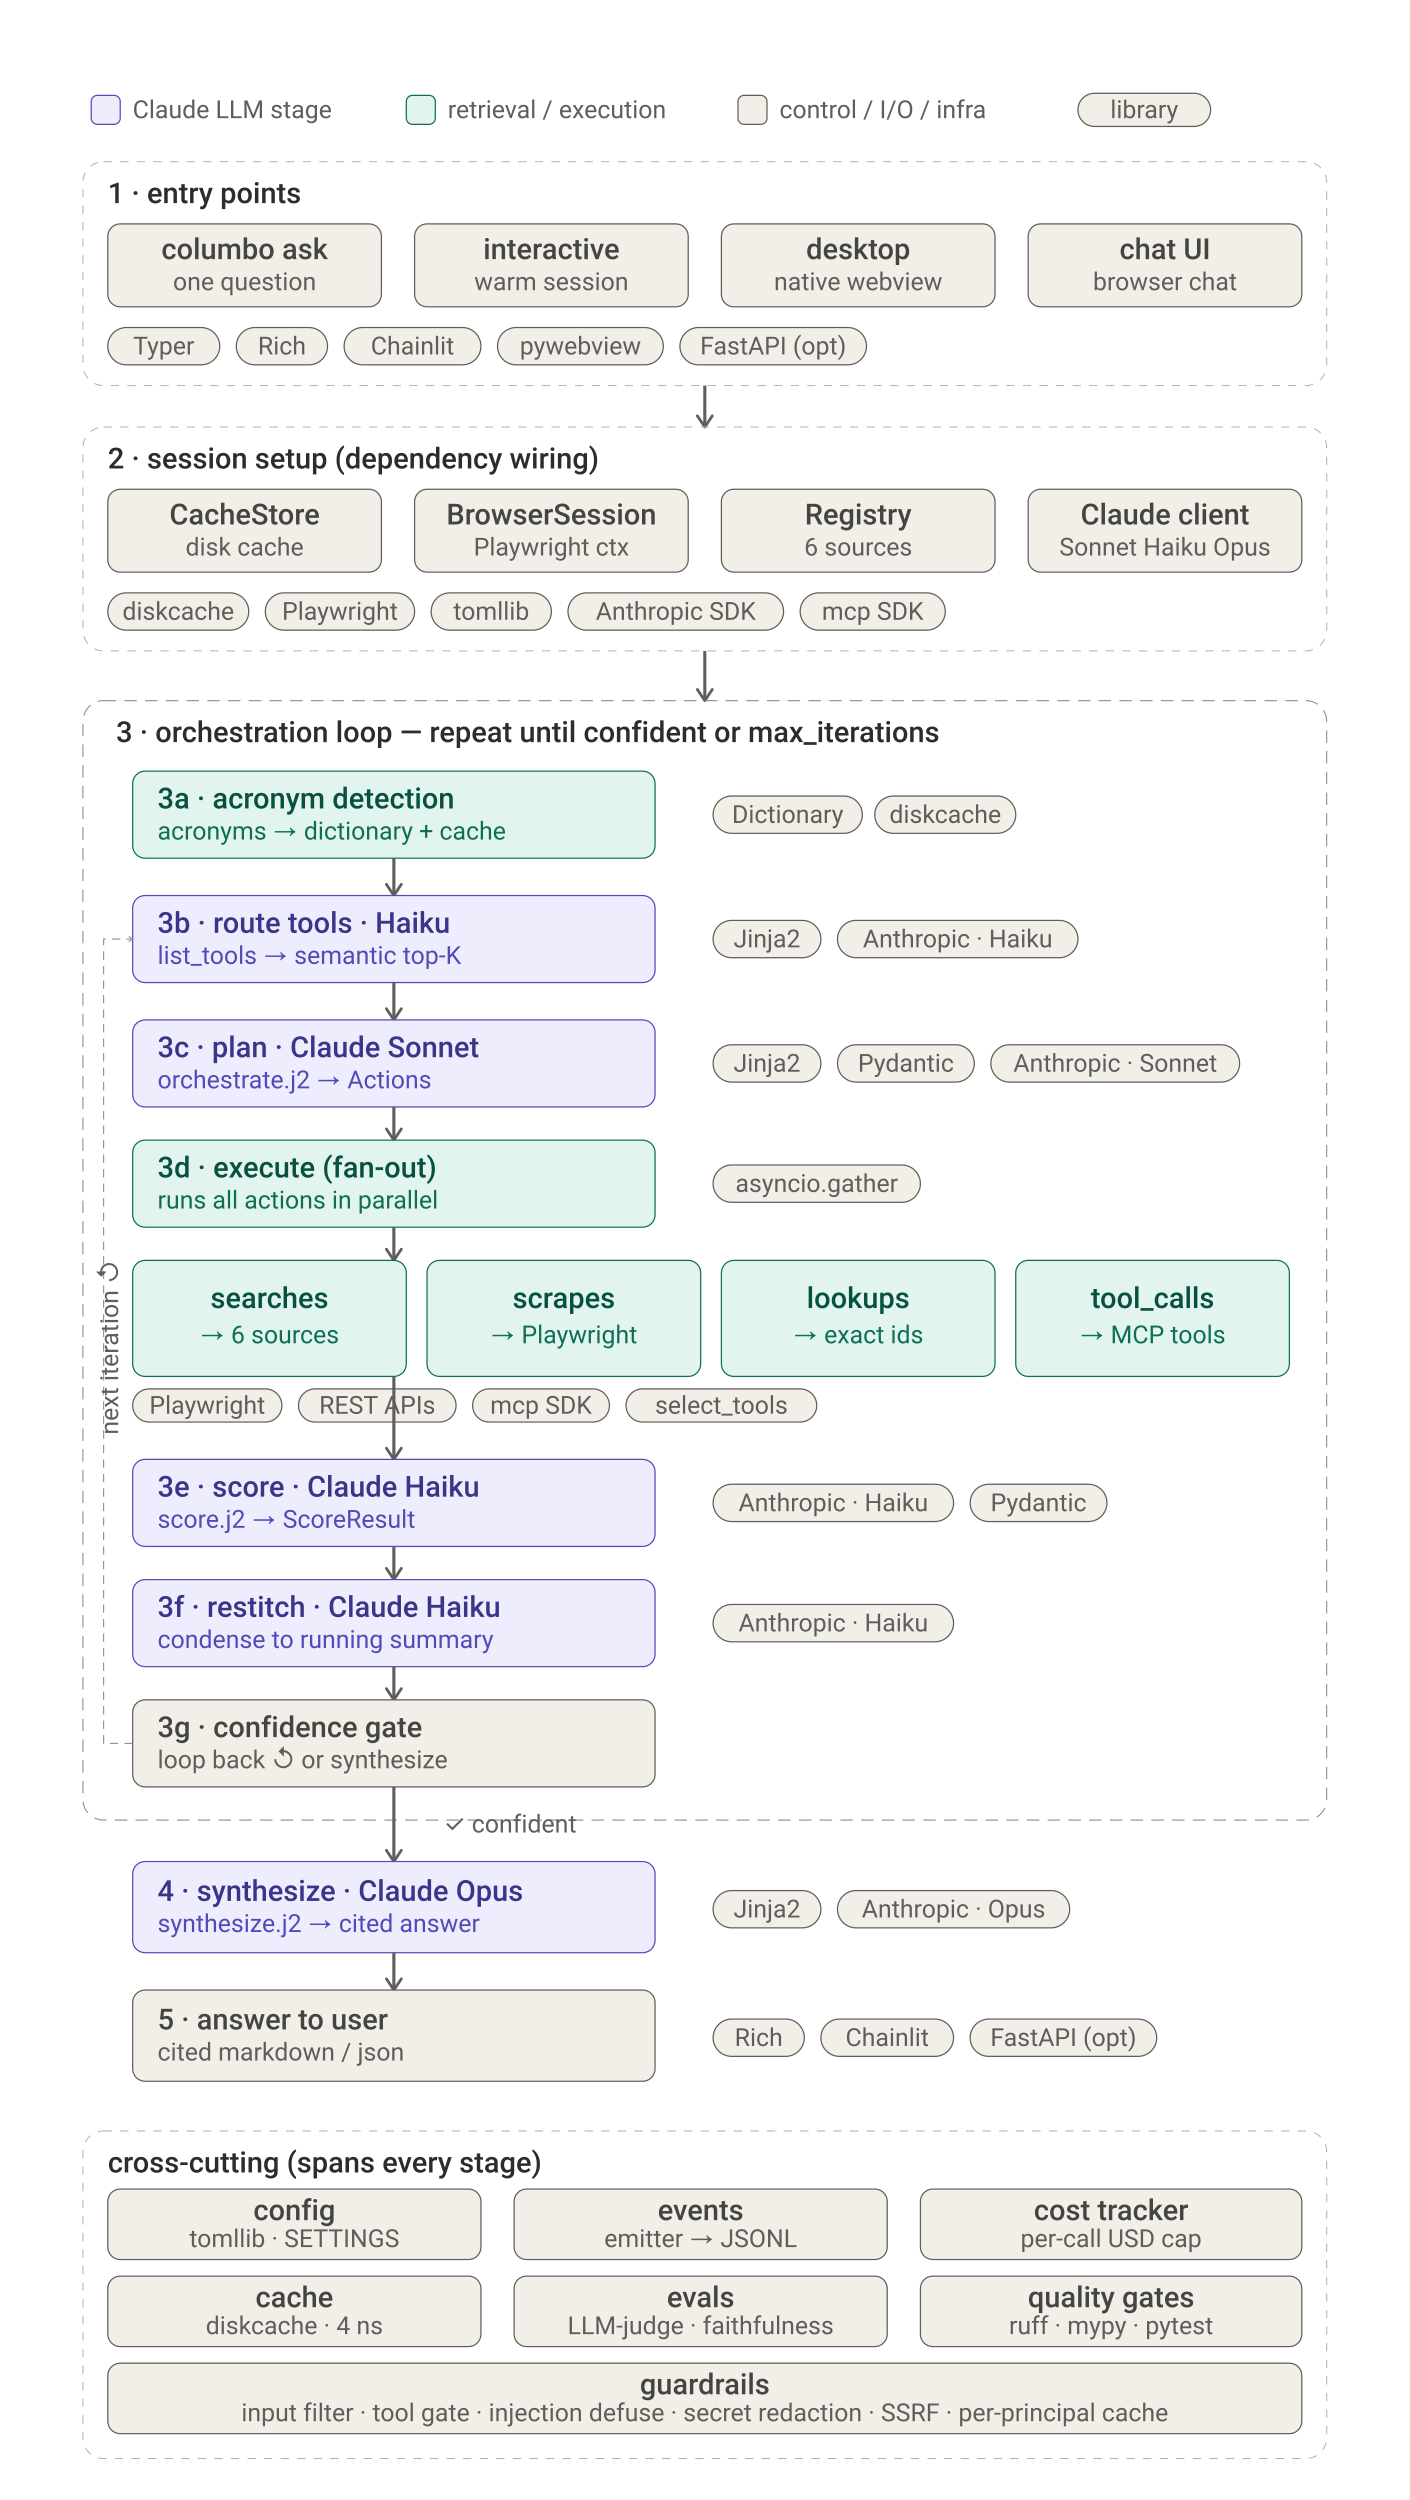
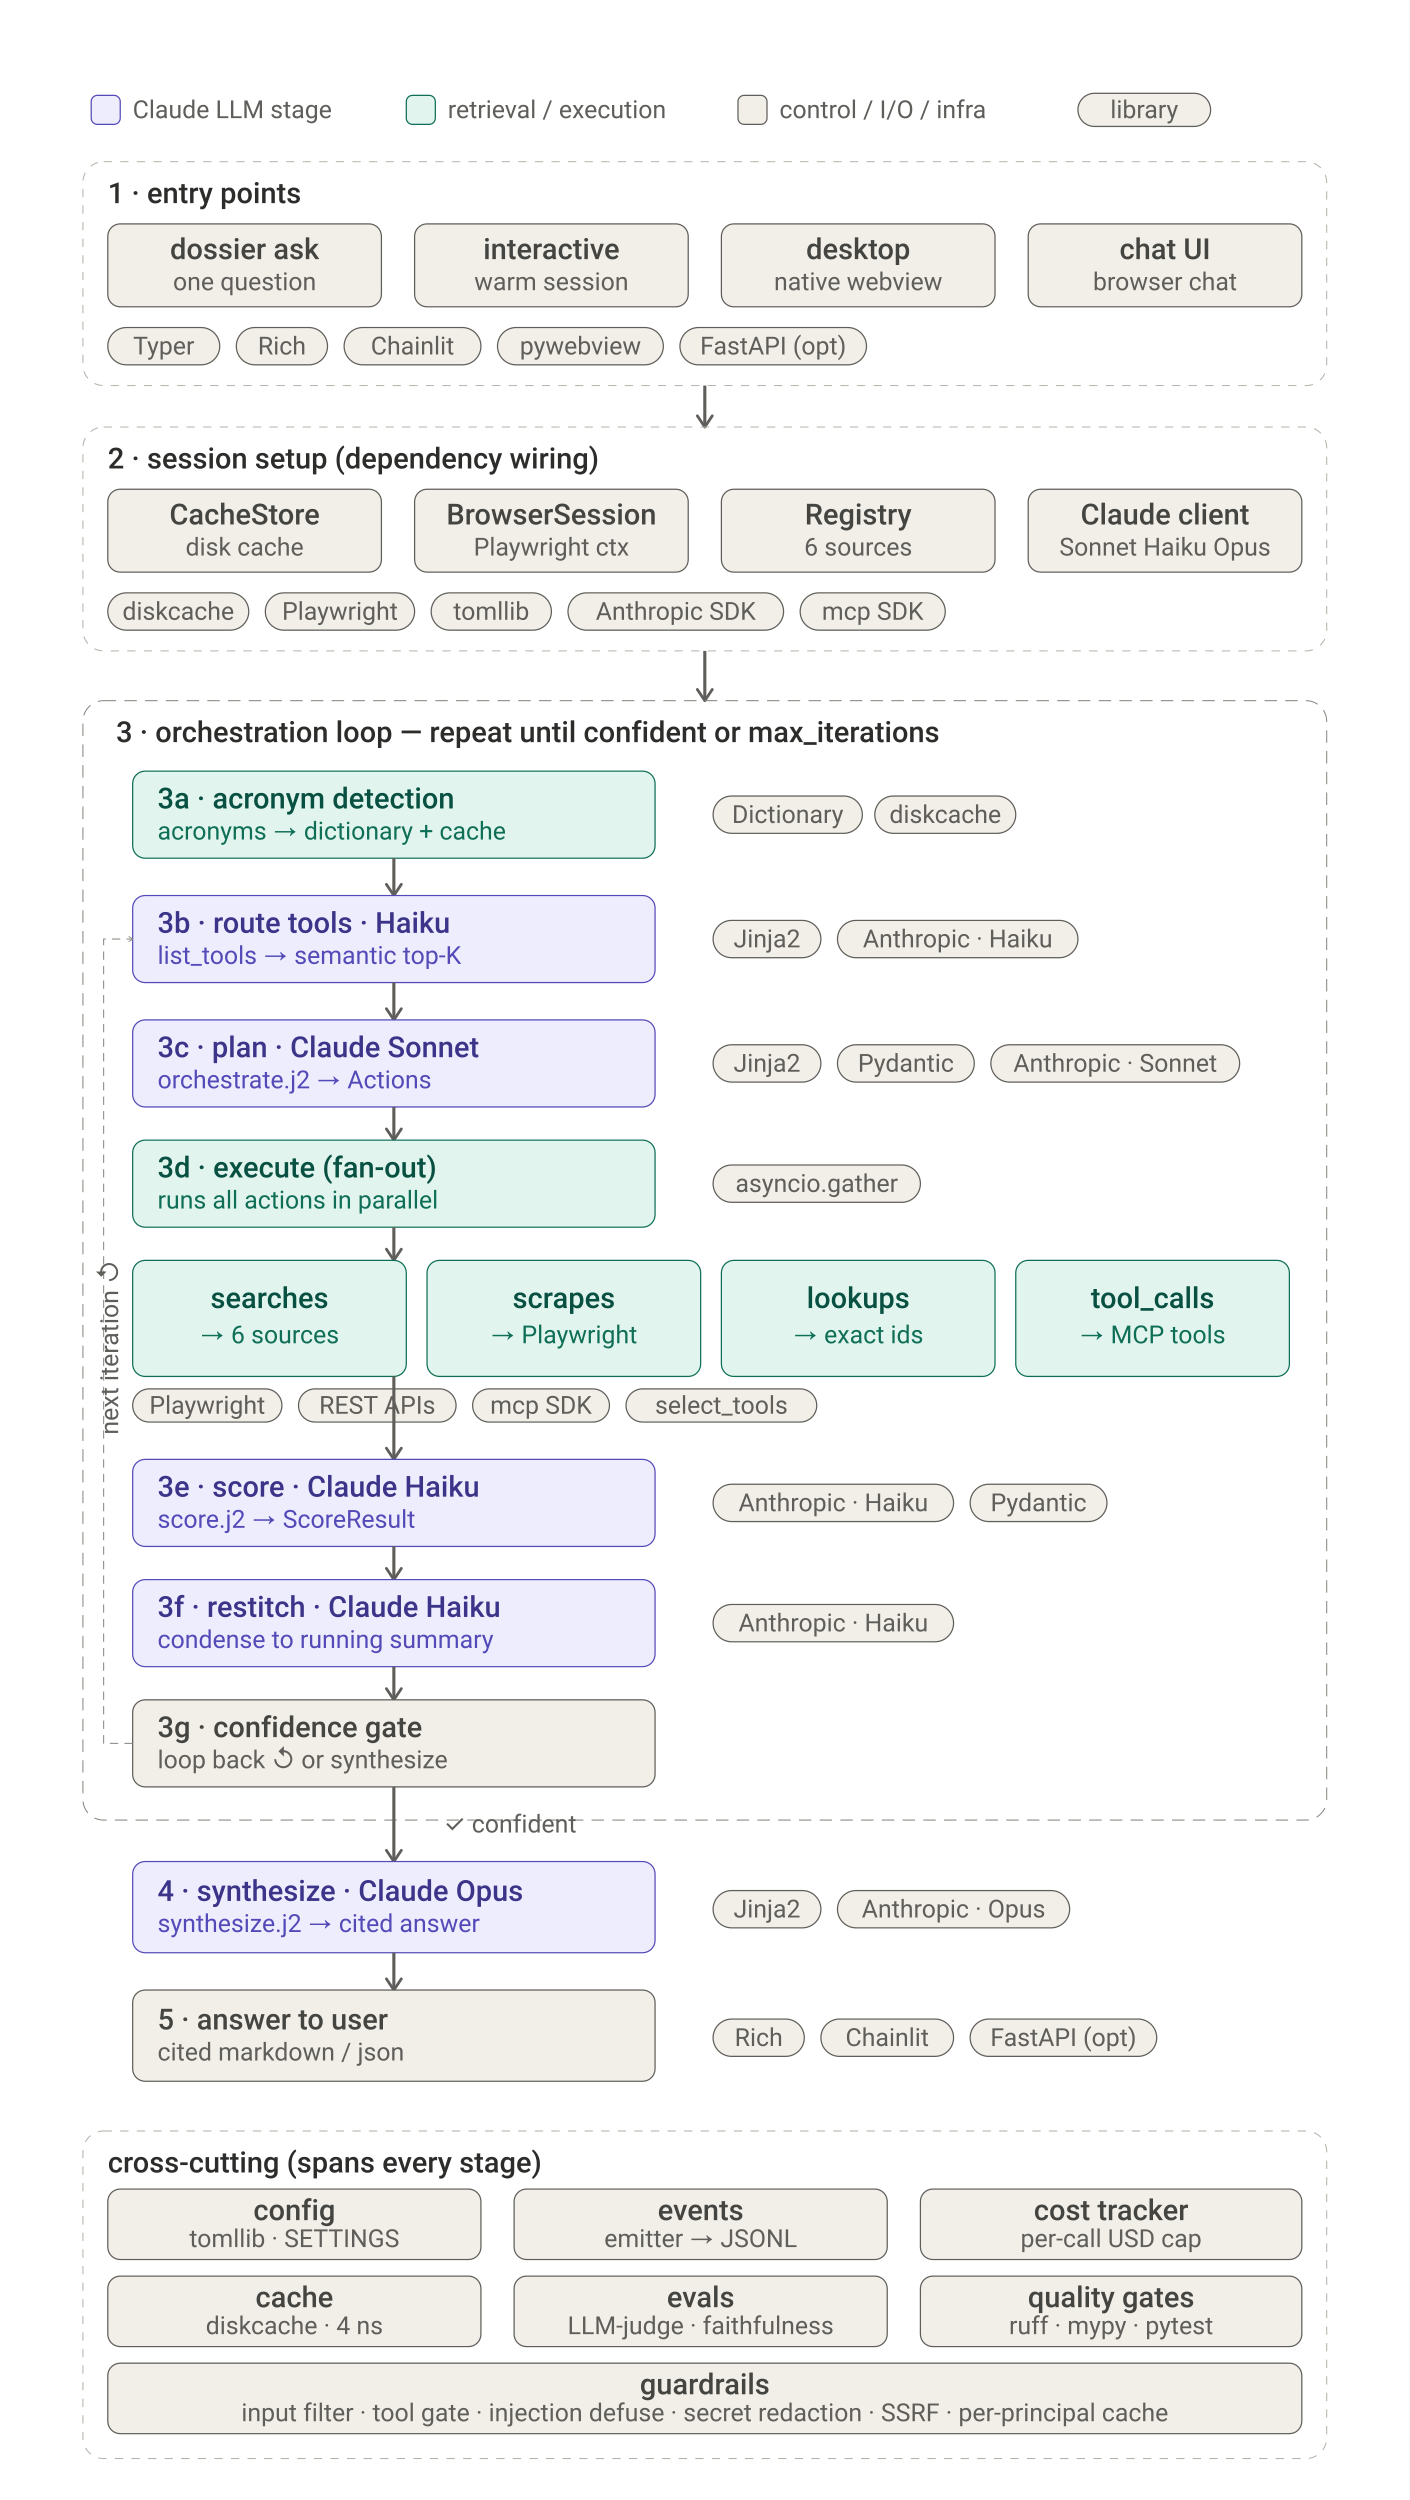
<svg xmlns="http://www.w3.org/2000/svg" width="680" height="1206" viewBox="0 0 680 1206" role="img">
  <defs>
    <marker id="arrow" viewBox="0 0 10 10" refX="8" refY="5" markerWidth="6" markerHeight="6" orient="auto-start-reverse">
      <path d="M2 1L8 5L2 9" fill="none" stroke="context-stroke" stroke-width="1.5" stroke-linecap="round" stroke-linejoin="round" />
    </marker>
  </defs>
  <style>
text{font-family:ui-sans-serif,-apple-system,'Segoe UI',Roboto,Helvetica,Arial,sans-serif;fill:#2C2C2A}
.t{font-size:14px;fill:#2C2C2A}
.ts{font-size:12px;fill:#5F5E5A}
.th{font-size:14px;font-weight:500;fill:#2C2C2A}
.arr{fill:none;stroke:#5F5E5A;stroke-width:1.5;marker-end:url(#arrow)}
.box{fill:#FBFAF7;stroke:#888780;stroke-width:0.6}
.node{cursor:pointer}
.leader{fill:none;stroke:#B4B2A9;stroke-width:0.5;stroke-dasharray:2 2}
.c-gray&gt;rect,.c-gray&gt;circle,.c-gray&gt;ellipse{fill:#F1EFE8;stroke:#5F5E5A;stroke-width:0.6}
.c-gray .t,.c-gray .th{fill:#444441}.c-gray .ts{fill:#5F5E5A}
.c-purple&gt;rect,.c-purple&gt;circle,.c-purple&gt;ellipse{fill:#EEEDFE;stroke:#534AB7;stroke-width:0.6}
.c-purple .t,.c-purple .th{fill:#3C3489}.c-purple .ts{fill:#534AB7}
.c-teal&gt;rect,.c-teal&gt;circle,.c-teal&gt;ellipse{fill:#E1F5EE;stroke:#0F6E56;stroke-width:0.6}
.c-teal .t,.c-teal .th{fill:#085041}.c-teal .ts{fill:#0F6E56}
.c-amber&gt;rect,.c-amber&gt;circle,.c-amber&gt;ellipse{fill:#FAEEDA;stroke:#854F0B;stroke-width:0.6}
.c-amber .t,.c-amber .th{fill:#633806}.c-amber .ts{fill:#854F0B}
.c-coral&gt;rect,.c-coral&gt;circle,.c-coral&gt;ellipse{fill:#FAECE7;stroke:#993C1D;stroke-width:0.6}
.c-coral .t,.c-coral .th{fill:#712B13}.c-coral .ts{fill:#993C1D}
.c-green&gt;rect,.c-green&gt;circle,.c-green&gt;ellipse{fill:#EAF3DE;stroke:#3B6D11;stroke-width:0.6}
.c-green .t,.c-green .th{fill:#27500A}.c-green .ts{fill:#3B6D11}
.c-blue&gt;rect,.c-blue&gt;circle,.c-blue&gt;ellipse{fill:#E6F1FB;stroke:#185FA5;stroke-width:0.6}
.c-blue .t,.c-blue .th{fill:#0C447C}.c-blue .ts{fill:#185FA5}
.c-red&gt;rect,.c-red&gt;circle,.c-red&gt;ellipse{fill:#FCEBEB;stroke:#A32D2D;stroke-width:0.6}
.c-red .t,.c-red .th{fill:#791F1F}.c-red .ts{fill:#A32D2D}
.c-pink&gt;rect,.c-pink&gt;circle,.c-pink&gt;ellipse{fill:#FBEAF0;stroke:#993556;stroke-width:0.6}
.c-pink .t,.c-pink .th{fill:#72243E}.c-pink .ts{fill:#993556}
</style>
  <rect x="0" y="0" width="680" height="1206" fill="#ffffff" />
  <g class="c-purple">
    <rect x="44" y="46" width="14" height="14" rx="3" />
  </g>
  <text class="ts" x="64" y="57">Claude LLM stage</text>
  <g class="c-teal">
    <rect x="196" y="46" width="14" height="14" rx="3" />
  </g>
  <text class="ts" x="216" y="57">retrieval / execution</text>
  <g class="c-gray">
    <rect x="356" y="46" width="14" height="14" rx="3" />
  </g>
  <text class="ts" x="376" y="57">control / I/O / infra</text>
  <g class="c-gray">
    <rect x="520" y="45" width="64" height="16" rx="8" />
    <text class="ts" x="552" y="57" text-anchor="middle">library</text>
  </g>
  <rect x="40" y="78" width="600" height="108" rx="10" fill="none" stroke="#B4B2A9" stroke-width="0.5" stroke-dasharray="4 4" />
  <text class="th" x="52" y="98">1 · entry points</text>
  <g class="c-gray">
    <rect x="52" y="108" width="132" height="40" rx="6" />
-     <text class="th" x="118" y="125" text-anchor="middle">columbo ask</text>
+     <text class="th" x="118" y="125" text-anchor="middle">dossier ask</text>
    <text class="ts" x="118" y="140" text-anchor="middle">one question</text>
  </g>
  <g class="c-gray">
    <rect x="200" y="108" width="132" height="40" rx="6" />
    <text class="th" x="266" y="125" text-anchor="middle">interactive</text>
    <text class="ts" x="266" y="140" text-anchor="middle">warm session</text>
  </g>
  <g class="c-gray">
    <rect x="348" y="108" width="132" height="40" rx="6" />
    <text class="th" x="414" y="125" text-anchor="middle">desktop</text>
    <text class="ts" x="414" y="140" text-anchor="middle">native webview</text>
  </g>
  <g class="c-gray">
    <rect x="496" y="108" width="132" height="40" rx="6" />
    <text class="th" x="562" y="125" text-anchor="middle">chat UI</text>
    <text class="ts" x="562" y="140" text-anchor="middle">browser chat</text>
  </g>
  <g class="c-gray">
    <rect x="52" y="158" width="54" height="18" rx="9" />
    <text class="ts" x="79" y="171" text-anchor="middle">Typer</text>
  </g>
  <g class="c-gray">
    <rect x="114" y="158" width="44" height="18" rx="9" />
    <text class="ts" x="136" y="171" text-anchor="middle">Rich</text>
  </g>
  <g class="c-gray">
    <rect x="166" y="158" width="66" height="18" rx="9" />
    <text class="ts" x="199" y="171" text-anchor="middle">Chainlit</text>
  </g>
  <g class="c-gray">
    <rect x="240" y="158" width="80" height="18" rx="9" />
    <text class="ts" x="280" y="171" text-anchor="middle">pywebview</text>
  </g>
  <g class="c-gray">
    <rect x="328" y="158" width="90" height="18" rx="9" />
    <text class="ts" x="373" y="171" text-anchor="middle">FastAPI (opt)</text>
  </g>
  <line class="arr" x1="340" y1="186" x2="340" y2="206" />
  <rect x="40" y="206" width="600" height="108" rx="10" fill="none" stroke="#B4B2A9" stroke-width="0.5" stroke-dasharray="4 4" />
  <text class="th" x="52" y="226">2 · session setup (dependency wiring)</text>
  <g class="c-gray">
    <rect x="52" y="236" width="132" height="40" rx="6" />
    <text class="th" x="118" y="253" text-anchor="middle">CacheStore</text>
    <text class="ts" x="118" y="268" text-anchor="middle">disk cache</text>
  </g>
  <g class="c-gray">
    <rect x="200" y="236" width="132" height="40" rx="6" />
    <text class="th" x="266" y="253" text-anchor="middle">BrowserSession</text>
    <text class="ts" x="266" y="268" text-anchor="middle">Playwright ctx</text>
  </g>
  <g class="c-gray">
    <rect x="348" y="236" width="132" height="40" rx="6" />
    <text class="th" x="414" y="253" text-anchor="middle">Registry</text>
    <text class="ts" x="414" y="268" text-anchor="middle">6 sources</text>
  </g>
  <g class="c-gray">
    <rect x="496" y="236" width="132" height="40" rx="6" />
    <text class="th" x="562" y="253" text-anchor="middle">Claude client</text>
    <text class="ts" x="562" y="268" text-anchor="middle">Sonnet Haiku Opus</text>
  </g>
  <g class="c-gray">
    <rect x="52" y="286" width="68" height="18" rx="9" />
    <text class="ts" x="86" y="299" text-anchor="middle">diskcache</text>
  </g>
  <g class="c-gray">
    <rect x="128" y="286" width="72" height="18" rx="9" />
    <text class="ts" x="164" y="299" text-anchor="middle">Playwright</text>
  </g>
  <g class="c-gray">
    <rect x="208" y="286" width="58" height="18" rx="9" />
    <text class="ts" x="237" y="299" text-anchor="middle">tomllib</text>
  </g>
  <g class="c-gray">
    <rect x="274" y="286" width="104" height="18" rx="9" />
    <text class="ts" x="326" y="299" text-anchor="middle">Anthropic SDK</text>
  </g>
  <g class="c-gray">
    <rect x="386" y="286" width="70" height="18" rx="9" />
    <text class="ts" x="421" y="299" text-anchor="middle">mcp SDK</text>
  </g>
  <line class="arr" x1="340" y1="314" x2="340" y2="338" />
  <rect x="40" y="338" width="600" height="540" rx="10" fill="none" stroke="#888780" stroke-width="0.5" stroke-dasharray="6 4" />
  <text class="th" x="56" y="358">3 · orchestration loop — repeat until confident or max_iterations</text>
  <g class="c-teal">
    <rect x="64" y="372" width="252" height="42" rx="6" />
    <text class="th" x="76" y="390">3a · acronym detection</text>
    <text class="ts" x="76" y="405">acronyms → dictionary + cache</text>
  </g>
  <g class="c-gray">
    <rect x="344" y="384" width="72" height="18" rx="9" />
    <text class="ts" x="380" y="397" text-anchor="middle">Dictionary</text>
  </g>
  <g class="c-gray">
    <rect x="422" y="384" width="68" height="18" rx="9" />
    <text class="ts" x="456" y="397" text-anchor="middle">diskcache</text>
  </g>
  <line class="arr" x1="190" y1="414" x2="190" y2="432" />
  <g class="c-purple">
    <rect x="64" y="432" width="252" height="42" rx="6" />
    <text class="th" x="76" y="450">3b · route tools · Haiku</text>
    <text class="ts" x="76" y="465">list_tools → semantic top-K</text>
  </g>
  <g class="c-gray">
    <rect x="344" y="444" width="52" height="18" rx="9" />
    <text class="ts" x="370" y="457" text-anchor="middle">Jinja2</text>
  </g>
  <g class="c-gray">
    <rect x="404" y="444" width="116" height="18" rx="9" />
    <text class="ts" x="462" y="457" text-anchor="middle">Anthropic · Haiku</text>
  </g>
  <line class="arr" x1="190" y1="474" x2="190" y2="492" />
  <g class="c-purple">
    <rect x="64" y="492" width="252" height="42" rx="6" />
    <text class="th" x="76" y="510">3c · plan · Claude Sonnet</text>
    <text class="ts" x="76" y="525">orchestrate.j2 → Actions</text>
  </g>
  <g class="c-gray">
    <rect x="344" y="504" width="52" height="18" rx="9" />
    <text class="ts" x="370" y="517" text-anchor="middle">Jinja2</text>
  </g>
  <g class="c-gray">
    <rect x="404" y="504" width="66" height="18" rx="9" />
    <text class="ts" x="437" y="517" text-anchor="middle">Pydantic</text>
  </g>
  <g class="c-gray">
    <rect x="478" y="504" width="120" height="18" rx="9" />
    <text class="ts" x="538" y="517" text-anchor="middle">Anthropic · Sonnet</text>
  </g>
  <line class="arr" x1="190" y1="534" x2="190" y2="550" />
  <g class="c-teal">
    <rect x="64" y="550" width="252" height="42" rx="6" />
    <text class="th" x="76" y="568">3d · execute (fan-out)</text>
    <text class="ts" x="76" y="583">runs all actions in parallel</text>
  </g>
  <g class="c-gray">
    <rect x="344" y="562" width="100" height="18" rx="9" />
    <text class="ts" x="394" y="575" text-anchor="middle">asyncio.gather</text>
  </g>
  <line class="arr" x1="190" y1="592" x2="190" y2="608" />
  <g class="c-teal">
    <rect x="64" y="608" width="132" height="56" rx="6" />
    <text class="th" x="130" y="631" text-anchor="middle">searches</text>
    <text class="ts" x="130" y="648" text-anchor="middle">→ 6 sources</text>
  </g>
  <g class="c-teal">
    <rect x="206" y="608" width="132" height="56" rx="6" />
    <text class="th" x="272" y="631" text-anchor="middle">scrapes</text>
    <text class="ts" x="272" y="648" text-anchor="middle">→ Playwright</text>
  </g>
  <g class="c-teal">
    <rect x="348" y="608" width="132" height="56" rx="6" />
    <text class="th" x="414" y="631" text-anchor="middle">lookups</text>
    <text class="ts" x="414" y="648" text-anchor="middle">→ exact ids</text>
  </g>
  <g class="c-teal">
    <rect x="490" y="608" width="132" height="56" rx="6" />
    <text class="th" x="556" y="631" text-anchor="middle">tool_calls</text>
    <text class="ts" x="556" y="648" text-anchor="middle">→ MCP tools</text>
  </g>
  <g class="c-gray">
    <rect x="64" y="670" width="72" height="16" rx="8" />
    <text class="ts" x="100" y="682" text-anchor="middle">Playwright</text>
  </g>
  <g class="c-gray">
    <rect x="144" y="670" width="76" height="16" rx="8" />
    <text class="ts" x="182" y="682" text-anchor="middle">REST APIs</text>
  </g>
  <g class="c-gray">
    <rect x="228" y="670" width="66" height="16" rx="8" />
    <text class="ts" x="261" y="682" text-anchor="middle">mcp SDK</text>
  </g>
  <g class="c-gray">
    <rect x="302" y="670" width="92" height="16" rx="8" />
    <text class="ts" x="348" y="682" text-anchor="middle">select_tools</text>
  </g>
  <line class="arr" x1="190" y1="664" x2="190" y2="704" />
  <g class="c-purple">
    <rect x="64" y="704" width="252" height="42" rx="6" />
    <text class="th" x="76" y="722">3e · score · Claude Haiku</text>
    <text class="ts" x="76" y="737">score.j2 → ScoreResult</text>
  </g>
  <g class="c-gray">
    <rect x="344" y="716" width="116" height="18" rx="9" />
    <text class="ts" x="402" y="729" text-anchor="middle">Anthropic · Haiku</text>
  </g>
  <g class="c-gray">
    <rect x="468" y="716" width="66" height="18" rx="9" />
    <text class="ts" x="501" y="729" text-anchor="middle">Pydantic</text>
  </g>
  <line class="arr" x1="190" y1="746" x2="190" y2="762" />
  <g class="c-purple">
    <rect x="64" y="762" width="252" height="42" rx="6" />
    <text class="th" x="76" y="780">3f · restitch · Claude Haiku</text>
    <text class="ts" x="76" y="795">condense to running summary</text>
  </g>
  <g class="c-gray">
    <rect x="344" y="774" width="116" height="18" rx="9" />
    <text class="ts" x="402" y="787" text-anchor="middle">Anthropic · Haiku</text>
  </g>
  <line class="arr" x1="190" y1="804" x2="190" y2="820" />
  <g class="c-gray">
    <rect x="64" y="820" width="252" height="42" rx="6" />
    <text class="th" x="76" y="838">3g · confidence gate</text>
    <text class="ts" x="76" y="853">loop back ↺ or synthesize</text>
  </g>
  <path d="M64 841 L50 841 L50 453 L64 453" fill="none" stroke="#888780" stroke-width="0.5" stroke-dasharray="4 3" marker-end="url(#arrow)" />
  <text class="ts" x="57" y="650" transform="rotate(-90 57 650)" text-anchor="middle">next iteration ↺</text>
  <path d="M190 862 L190 898" fill="none" stroke="#5F5E5A" stroke-width="1.5" marker-end="url(#arrow)" />
  <text class="ts" x="214" y="884">✓ confident</text>
  <g class="c-purple">
    <rect x="64" y="898" width="252" height="44" rx="6" />
    <text class="th" x="76" y="917">4 · synthesize · Claude Opus</text>
    <text class="ts" x="76" y="932">synthesize.j2 → cited answer</text>
  </g>
  <g class="c-gray">
    <rect x="344" y="912" width="52" height="18" rx="9" />
    <text class="ts" x="370" y="925" text-anchor="middle">Jinja2</text>
  </g>
  <g class="c-gray">
    <rect x="404" y="912" width="112" height="18" rx="9" />
    <text class="ts" x="460" y="925" text-anchor="middle">Anthropic · Opus</text>
  </g>
  <line class="arr" x1="190" y1="942" x2="190" y2="960" />
  <g class="c-gray">
    <rect x="64" y="960" width="252" height="44" rx="6" />
    <text class="th" x="76" y="979">5 · answer to user</text>
    <text class="ts" x="76" y="994">cited markdown / json</text>
  </g>
  <g class="c-gray">
    <rect x="344" y="974" width="44" height="18" rx="9" />
    <text class="ts" x="366" y="987" text-anchor="middle">Rich</text>
  </g>
  <g class="c-gray">
    <rect x="396" y="974" width="64" height="18" rx="9" />
    <text class="ts" x="428" y="987" text-anchor="middle">Chainlit</text>
  </g>
  <g class="c-gray">
    <rect x="468" y="974" width="90" height="18" rx="9" />
    <text class="ts" x="513" y="987" text-anchor="middle">FastAPI (opt)</text>
  </g>
  <rect x="40" y="1028" width="600" height="158" rx="10" fill="none" stroke="#B4B2A9" stroke-width="0.5" stroke-dasharray="4 4" />
  <text class="th" x="52" y="1048">cross-cutting (spans every stage)</text>
  <g class="c-gray">
    <rect x="52" y="1056" width="180" height="34" rx="6" />
    <text class="th" x="142" y="1071" text-anchor="middle">config</text>
    <text class="ts" x="142" y="1084" text-anchor="middle">tomllib · SETTINGS</text>
  </g>
  <g class="c-gray">
    <rect x="248" y="1056" width="180" height="34" rx="6" />
    <text class="th" x="338" y="1071" text-anchor="middle">events</text>
    <text class="ts" x="338" y="1084" text-anchor="middle">emitter → JSONL</text>
  </g>
  <g class="c-gray">
    <rect x="444" y="1056" width="184" height="34" rx="6" />
    <text class="th" x="536" y="1071" text-anchor="middle">cost tracker</text>
    <text class="ts" x="536" y="1084" text-anchor="middle">per-call USD cap</text>
  </g>
  <g class="c-gray">
    <rect x="52" y="1098" width="180" height="34" rx="6" />
    <text class="th" x="142" y="1113" text-anchor="middle">cache</text>
    <text class="ts" x="142" y="1126" text-anchor="middle">diskcache · 4 ns</text>
  </g>
  <g class="c-gray">
    <rect x="248" y="1098" width="180" height="34" rx="6" />
    <text class="th" x="338" y="1113" text-anchor="middle">evals</text>
    <text class="ts" x="338" y="1126" text-anchor="middle">LLM-judge · faithfulness</text>
  </g>
  <g class="c-gray">
    <rect x="444" y="1098" width="184" height="34" rx="6" />
    <text class="th" x="536" y="1113" text-anchor="middle">quality gates</text>
    <text class="ts" x="536" y="1126" text-anchor="middle">ruff · mypy · pytest</text>
  </g>
  <g class="c-gray">
    <rect x="52" y="1140" width="576" height="34" rx="6" />
    <text class="th" x="340" y="1155" text-anchor="middle">guardrails</text>
    <text class="ts" x="340" y="1168" text-anchor="middle">input filter · tool gate · injection defuse · secret redaction · SSRF · per-principal cache</text>
  </g>
</svg>
